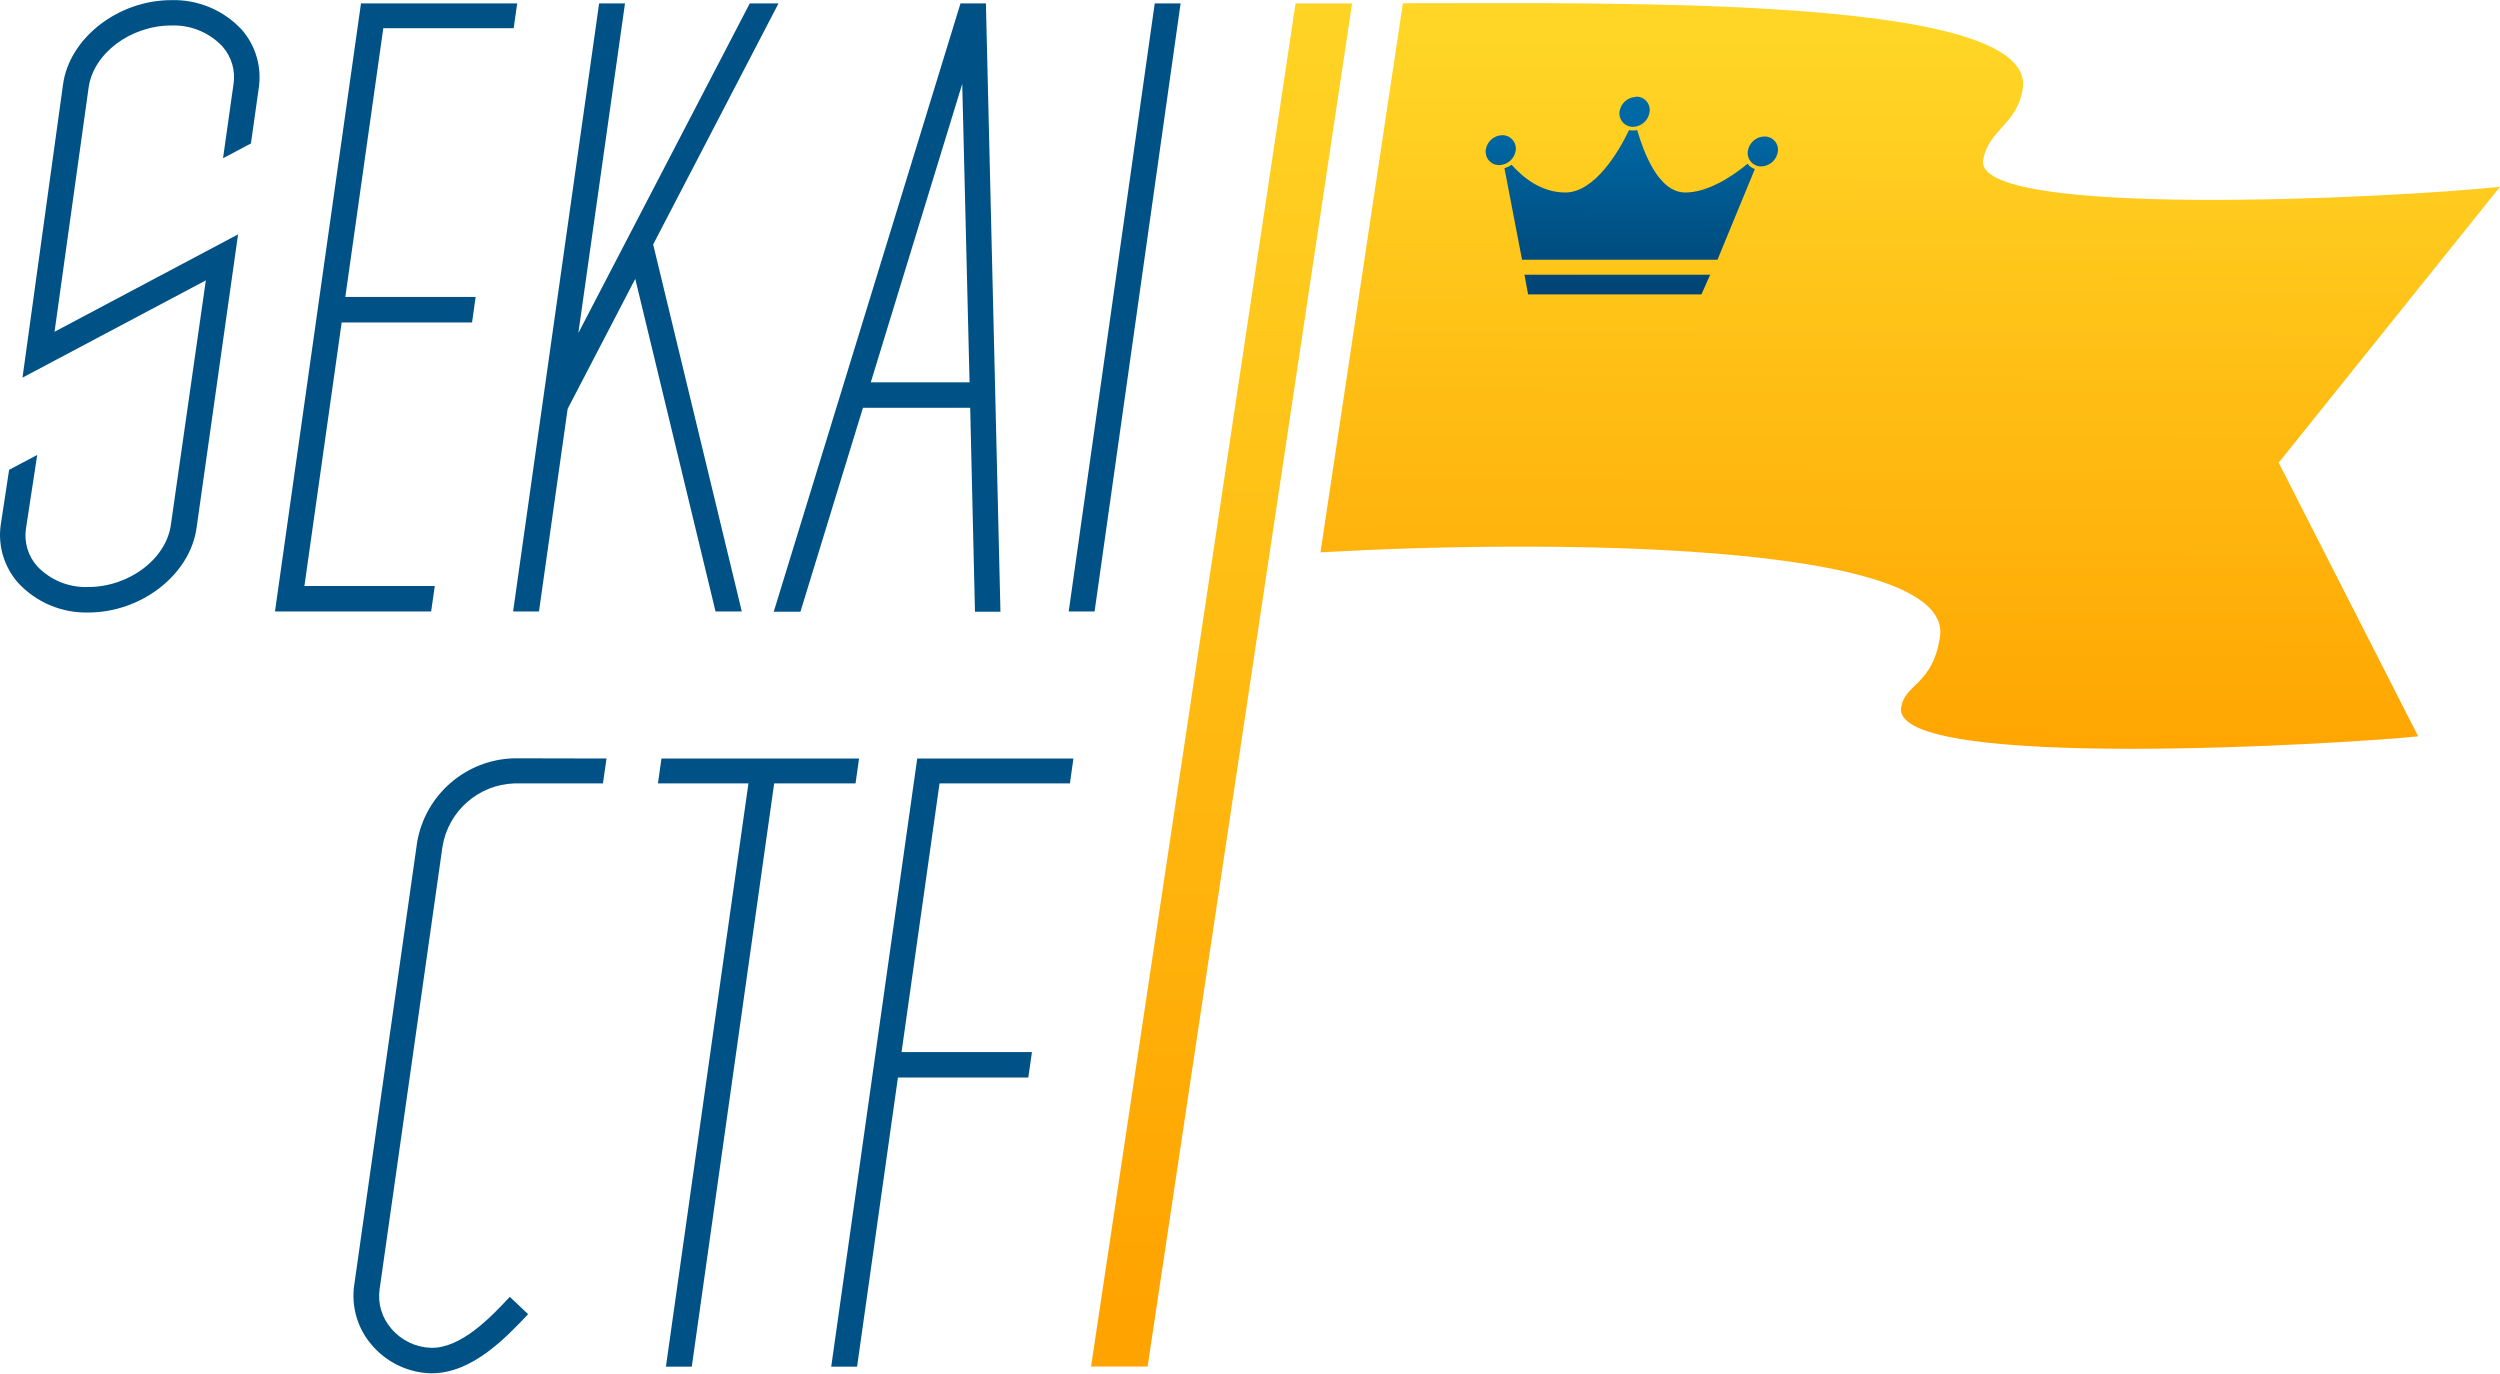
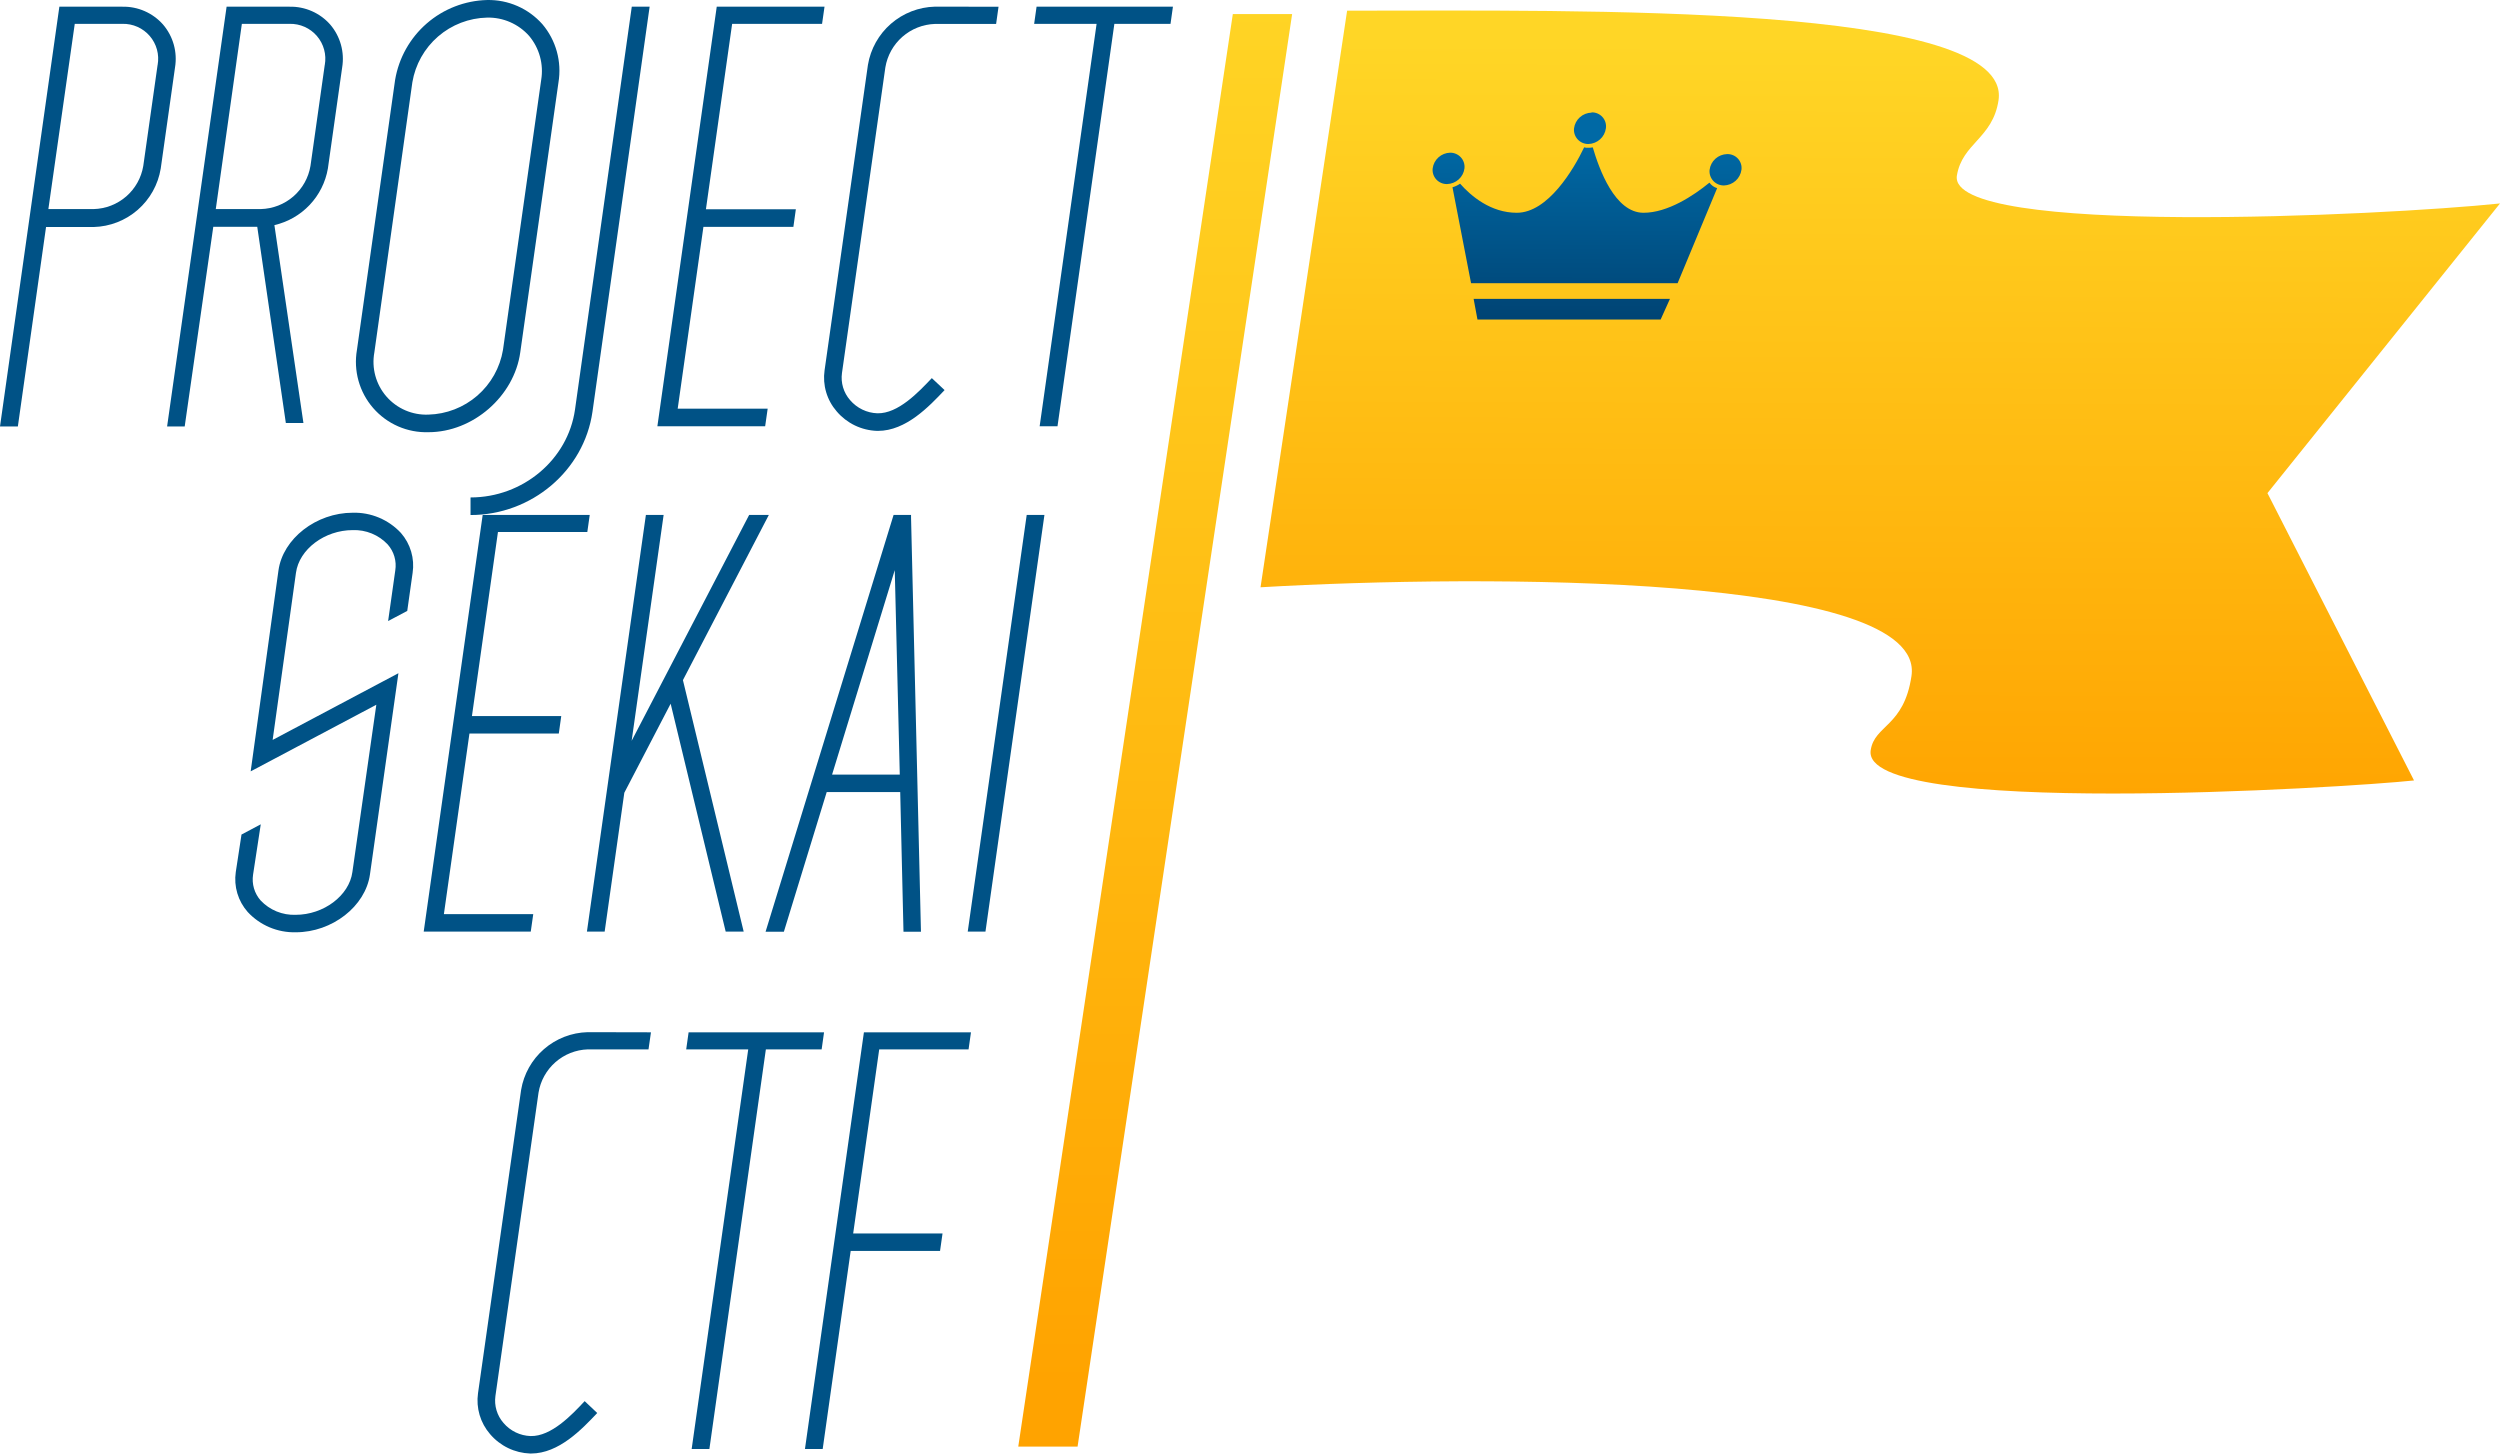
- <svg xmlns="http://www.w3.org/2000/svg" xmlns:xlink="http://www.w3.org/1999/xlink" viewBox="0 0 392.32 215.54">
+ <svg xmlns="http://www.w3.org/2000/svg" width="712" height="414" viewBox="0 0 712 414" fill="none">
+   <path d="M134.007 146.681V141.672C148.948 141.672 161.748 130.879 163.764 116.629L179.932 1.895H185.017L168.736 117.268C166.331 134.047 151.403 146.681 134.007 146.681Z" fill="#005286" />
+   <path d="M122.021 123.09C119.05 123.182 116.095 122.612 113.372 121.421C110.648 120.229 108.224 118.447 106.274 116.203C104.325 113.959 102.899 111.31 102.1 108.447C101.302 105.584 101.151 102.579 101.657 99.65L112.528 22.743C113.578 16.503 116.766 10.821 121.546 6.673C126.326 2.524 132.401 0.167 138.728 0.004C141.695 -0.057 144.639 0.527 147.358 1.716C150.076 2.905 152.503 4.671 154.471 6.891C156.388 9.154 157.791 11.806 158.582 14.664C159.373 17.522 159.535 20.518 159.055 23.445L148.171 100.351C146.431 112.885 134.683 123.09 122.021 123.09ZM138.728 5.013C133.588 5.126 128.649 7.03 124.762 10.394C120.875 13.759 118.285 18.375 117.438 23.445L106.617 100.351C106.209 102.57 106.306 104.852 106.9 107.029C107.495 109.205 108.572 111.219 110.052 112.923C111.532 114.626 113.376 115.974 115.448 116.867C117.52 117.76 119.767 118.175 122.021 118.082C127.149 117.949 132.071 116.038 135.944 112.675C139.817 109.312 142.4 104.708 143.25 99.65L154.133 22.743C154.496 20.531 154.376 18.267 153.782 16.106C153.187 13.944 152.132 11.937 150.689 10.222C149.192 8.538 147.348 7.2 145.282 6.301C143.217 5.401 140.981 4.962 138.728 5.013V5.013Z" fill="#005286" />
+   <path d="M234.124 6.791L234.825 1.895H209.201H205.056H204.129L187.221 121.4H188.724H192.294H217.918L218.632 116.391H193.008L200.334 64.603H225.958L226.659 59.594H201.048L208.512 6.791H234.124Z" fill="#005286" />
+   <path d="M334.053 1.895H295.216L294.527 6.791H312.311L296.092 121.4H301.177L317.371 6.791H333.364L334.053 1.895Z" fill="#005286" />
+   <path d="M266.273 1.895C261.661 2.012 257.233 3.731 253.751 6.756C250.268 9.781 247.947 13.924 247.186 18.474L234.838 105.473C234.539 107.556 234.693 109.679 235.29 111.697C235.886 113.715 236.911 115.581 238.294 117.168C239.717 118.844 241.475 120.203 243.455 121.159C245.435 122.114 247.594 122.644 249.791 122.715H250.042C258.032 122.715 264.632 115.74 269.016 111.095L265.384 107.689C261.551 111.733 255.778 117.844 249.879 117.706C248.392 117.655 246.933 117.295 245.594 116.648C244.255 116.001 243.065 115.082 242.101 113.95C241.183 112.902 240.501 111.668 240.104 110.332C239.706 108.997 239.601 107.591 239.797 106.211L252.146 19.212C252.703 15.831 254.415 12.748 256.991 10.488C259.567 8.227 262.847 6.93 266.273 6.816H283.694L284.382 1.92L266.273 1.895Z" fill="#005286" />
+   <path d="M46.439 6.992C44.992 5.352 43.205 4.047 41.202 3.169C39.199 2.291 37.028 1.86 34.842 1.908H16.907L0 121.463H5.085L13.113 64.653H26.689C31.309 64.531 35.742 62.802 39.226 59.765C42.709 56.728 45.025 52.572 45.775 48.012L49.846 19.212C50.203 17.05 50.084 14.836 49.496 12.725C48.907 10.614 47.864 8.657 46.439 6.992V6.992ZM44.886 18.474L40.803 47.273C40.24 50.638 38.524 53.703 35.949 55.942C33.374 58.181 30.1 59.454 26.689 59.544H13.776L21.291 6.791H34.879C36.352 6.757 37.813 7.051 39.158 7.65C40.504 8.25 41.699 9.141 42.657 10.259C43.616 11.377 44.315 12.694 44.702 14.114C45.09 15.535 45.157 17.024 44.898 18.474H44.886Z" fill="#005286" />
+   <path d="M94.043 6.992C92.596 5.352 90.809 4.047 88.806 3.169C86.803 2.291 84.632 1.86 82.446 1.908H64.536L47.591 121.463H52.601L60.742 64.59H73.266L81.406 120.461H86.416L78.15 64.114C81.991 63.226 85.485 61.224 88.194 58.36C90.903 55.496 92.707 51.896 93.379 48.012L97.449 19.212C97.807 17.05 97.688 14.836 97.099 12.725C96.511 10.614 95.468 8.657 94.043 6.992V6.992ZM92.49 18.474L88.42 47.273C87.852 50.638 86.133 53.702 83.556 55.94C80.979 58.178 77.705 59.452 74.293 59.544H61.455L68.882 6.791H82.483C83.956 6.757 85.417 7.051 86.762 7.65C88.108 8.25 89.303 9.141 90.261 10.259C91.22 11.377 91.918 12.694 92.306 14.114C92.694 15.535 92.761 17.024 92.502 18.474H92.49Z" fill="#005286" />
+   <path d="M351.109 4H368L306.891 412H290L351.109 4Z" fill="url(#paint0_linear_502_47)" />
+   <path d="M569.179 28.559C573.336 0.831 450.12 3.042 383.658 3.042L359 167.255C422.62 163.558 548.773 163.443 544.387 192.543C542.232 207.007 533.86 206.436 532.773 213.677C529.874 232.982 668.042 224.368 687.513 222.272L645.767 140.442L712 57.945C678.683 61.413 554.723 67.473 557.317 50.036C558.824 40.755 567.539 39.44 569.179 28.559Z" fill="url(#paint1_linear_502_47)" />
+   <path d="M495.966 48.353C495.803 49.563 495.212 50.676 494.299 51.494C493.386 52.312 492.21 52.782 490.979 52.821C490.404 52.827 489.835 52.712 489.308 52.484C488.781 52.256 488.309 51.92 487.923 51.498C487.537 51.075 487.246 50.577 487.068 50.035C486.891 49.493 486.831 48.92 486.894 48.353C487.049 47.141 487.638 46.023 488.553 45.204C489.467 44.384 490.648 43.916 491.881 43.885C492.459 43.866 493.035 43.973 493.568 44.197C494.1 44.42 494.578 44.757 494.966 45.182C495.355 45.607 495.646 46.111 495.818 46.658C495.991 47.206 496.041 47.784 495.966 48.353V48.353ZM412.994 43.486C411.765 43.521 410.589 43.991 409.678 44.81C408.767 45.63 408.181 46.744 408.026 47.954C407.961 48.521 408.018 49.095 408.194 49.639C408.371 50.182 408.662 50.682 409.048 51.105C409.435 51.528 409.908 51.864 410.437 52.091C410.965 52.318 411.536 52.431 412.112 52.422C413.342 52.39 414.52 51.922 415.432 51.102C416.344 50.282 416.928 49.165 417.079 47.954C417.142 47.386 417.082 46.811 416.903 46.268C416.725 45.724 416.432 45.225 416.044 44.802C415.655 44.38 415.181 44.044 414.652 43.817C414.123 43.59 413.551 43.477 412.975 43.486H412.994ZM453.272 32.078C452.039 32.109 450.858 32.577 449.944 33.396C449.029 34.216 448.44 35.333 448.285 36.546C448.222 37.112 448.282 37.686 448.459 38.228C448.637 38.77 448.928 39.268 449.314 39.69C449.7 40.113 450.172 40.449 450.699 40.677C451.226 40.905 451.795 41.02 452.37 41.014C453.602 40.979 454.78 40.51 455.694 39.691C456.608 38.872 457.198 37.757 457.357 36.546C457.441 35.972 457.398 35.386 457.229 34.831C457.061 34.275 456.772 33.763 456.383 33.33C455.993 32.897 455.513 32.553 454.976 32.324C454.438 32.095 453.857 31.985 453.272 32.002V32.078ZM419.688 85.125L420.781 91H472.95L475.597 85.125H419.688ZM486.817 52.042C482.291 55.749 474.945 60.598 468.078 60.598C459.908 60.598 455.458 48.22 453.617 41.965C453.189 42.058 452.75 42.097 452.313 42.079C451.925 42.108 451.536 42.069 451.162 41.965C448.189 48.22 440.862 60.598 431.982 60.598C424.598 60.598 418.978 55.882 415.833 52.308C415.175 52.77 414.442 53.118 413.665 53.335L418.959 80.657H477.783L489.042 53.582C488.163 53.33 487.398 52.786 486.875 52.042H486.817Z" fill="url(#paint2_linear_502_47)" />
+   <path d="M292.404 146.659L275.612 265.316H280.662L297.454 146.659H292.404Z" fill="#005286" />
+   <path d="M84.228 265.515C81.667 265.576 79.123 265.092 76.764 264.095C74.405 263.098 72.285 261.611 70.545 259.733C69.185 258.197 68.177 256.384 67.591 254.419C67.004 252.454 66.854 250.385 67.149 248.356L68.779 237.675L74.264 234.766L72.075 249.089C71.872 250.402 71.96 251.743 72.334 253.017C72.708 254.292 73.359 255.468 74.239 256.463C75.512 257.811 77.058 258.872 78.775 259.576C80.49 260.279 82.337 260.608 84.19 260.541V260.541C92.176 260.541 99.453 255.083 100.361 248.356L107.177 200.709L71.391 219.683L79.302 162.487C80.546 153.411 90.061 146.025 100.448 146.025C103.015 145.954 105.567 146.43 107.935 147.423C110.303 148.416 112.432 149.902 114.18 151.782C115.528 153.321 116.524 155.134 117.1 157.097C117.676 159.059 117.817 161.124 117.514 163.146L115.984 173.989L110.536 176.873L112.576 162.45C112.784 161.134 112.697 159.788 112.323 158.508C111.949 157.229 111.296 156.049 110.411 155.052C109.138 153.704 107.592 152.642 105.876 151.939C104.16 151.236 102.314 150.907 100.46 150.974V150.974C92.475 150.974 85.198 156.432 84.29 163.146L77.648 210.731L113.471 191.732L105.361 249.052C104.08 258.129 94.602 265.515 84.228 265.515Z" fill="#005286" />
+   <path d="M218.965 146.659H213.355L179.895 210.98L189 146.659H183.95L167.157 265.316H172.207L177.805 225.776L191.002 200.411L206.675 265.316H211.8L194.498 193.696L218.965 146.659Z" fill="#005286" />
+   <path d="M257.314 265.365H262.29L259.466 147.355V146.659H254.49L218.032 265.365H223.244L235.447 225.577H256.381L257.314 265.365ZM236.977 220.603L254.826 162.375L256.257 220.603H236.977Z" fill="#005286" />
+   <path d="M167.269 151.508L167.953 146.659H142.503H138.386H137.466L120.673 265.316H122.166H125.723H151.161L151.87 260.342H126.42L133.697 208.916H159.147L159.843 203.942H134.406L141.819 151.508H167.269Z" fill="#005286" />
+   <path d="M275.848 298.862L276.532 294.001H251.095H246.965H246.044L229.252 412.67H234.302L242.275 356.257H267.725L268.434 351.284H242.984L250.398 298.862H275.848Z" fill="#005286" />
+   <path d="M234.688 294.001H196.115L195.431 298.862H213.094L196.986 412.67H202.036L218.119 298.862H234.004L234.688 294.001Z" fill="#005286" />
+   <path d="M167.356 293.963C162.779 294.08 158.385 295.785 154.928 298.787C151.471 301.788 149.167 305.899 148.412 310.413L136.135 396.804C135.844 398.875 136 400.983 136.592 402.989C137.184 404.994 138.199 406.849 139.568 408.43C140.983 410.097 142.731 411.45 144.699 412.403C146.668 413.355 148.814 413.887 150.999 413.963H151.236C159.184 413.963 165.739 407.025 170.093 402.424L166.511 399.042C162.779 403.058 156.97 409.126 151.124 408.989C149.647 408.94 148.197 408.583 146.867 407.94C145.537 407.298 144.356 406.385 143.399 405.259C142.485 404.217 141.806 402.99 141.409 401.662C141.012 400.333 140.906 398.935 141.098 397.563L153.375 311.172C153.928 307.817 155.627 304.756 158.183 302.512C160.739 300.268 163.994 298.978 167.394 298.862H184.696L185.393 294.001L167.356 293.963Z" fill="#005286" />
  <defs>
-     <style>.cls-1{fill:url(#linear-gradient);}.cls-2{fill:url(#linear-gradient-2);}.cls-3{fill:url(#linear-gradient-3);}.cls-4{fill:#005286;}</style>
-     <linearGradient id="linear-gradient" x1="-7408.43" y1="8777.01" x2="-7408.43" y2="8560.69" gradientTransform="matrix(1, 0, 0.15, -0.99, 6314.31, 8680.44)" gradientUnits="userSpaceOnUse">
-       <stop offset="0" stop-color="#ffd626" />
-       <stop offset="1" stop-color="#ffa300" />
+     <linearGradient id="paint0_linear_502_47" x1="387.522" y1="-13.794" x2="387.522" y2="394.657" gradientUnits="userSpaceOnUse">
+       <stop stop-color="#FFD626" />
+       <stop offset="1" stop-color="#FFA300" />
    </linearGradient>
-     <linearGradient id="linear-gradient-2" x1="1420.89" y1="3811.18" x2="1420.49" y2="3694.17" gradientTransform="matrix(1, 0, 0, -1, -1108.07, 3816.51)" xlink:href="#linear-gradient" />
-     <linearGradient id="linear-gradient-3" x1="1377.13" y1="3796.65" x2="1377.02" y2="3765.62" gradientTransform="matrix(1, 0, 0, -1, -1108.07, 3816.51)" gradientUnits="userSpaceOnUse">
-       <stop offset="0" stop-color="#0069a5" />
-       <stop offset="1" stop-color="#003d6b" />
+     <linearGradient id="paint1_linear_502_47" x1="560.387" y1="12.227" x2="559.626" y2="235.212" gradientUnits="userSpaceOnUse">
+       <stop stop-color="#FFD626" />
+       <stop offset="1" stop-color="#FFA300" />
+     </linearGradient>
+     <linearGradient id="paint2_linear_502_47" x1="476.901" y1="40.919" x2="476.694" y2="99.917" gradientUnits="userSpaceOnUse">
+       <stop stop-color="#0069A5" />
+       <stop offset="1" stop-color="#003D6B" />
    </linearGradient>
  </defs>
-   <g id="SEKAI_CTF_Wide_Black" data-name="SEKAI CTF Wide Black">
-     <polygon class="cls-1" points="203.31 0.53 212.18 0.53 180.09 214.45 171.22 214.45 203.31 0.53" />
-     <path class="cls-2" d="M317.43,13.9C319.61-.65,255,.51,220.15.51L207.22,86.68c33.36-1.94,99.51-2,97.21,13.27-1.13,7.59-5.52,7.29-6.09,11.09-1.52,10.13,70.93,5.61,81.14,4.51L357.59,72.61l34.73-43.29c-17.47,1.82-82.47,5-81.11-4.15C312,20.3,316.57,19.61,317.43,13.9Z" />
-     <path class="cls-3" d="M279,23.77a2.71,2.71,0,0,1-2.6,2.35,2.12,2.12,0,0,1-2.13-2.35,2.69,2.69,0,0,1,2.6-2.35A2.08,2.08,0,0,1,279,23.77Zm-43.26-2.56a2.69,2.69,0,0,0-2.59,2.35,2.11,2.11,0,0,0,2.13,2.35,2.68,2.68,0,0,0,2.59-2.35A2.12,2.12,0,0,0,235.73,21.21Zm21-6a2.69,2.69,0,0,0-2.6,2.35,2.12,2.12,0,0,0,2.13,2.35,2.7,2.7,0,0,0,2.6-2.35A2.09,2.09,0,0,0,256.74,15.17ZM239.23,43.11l.57,3.09H267l1.38-3.09Zm35-17.4c-2.36,1.95-6.19,4.5-9.77,4.5-4.26,0-6.58-6.51-7.54-9.8a2.65,2.65,0,0,1-.68.06,1.73,1.73,0,0,1-.6-.06c-1.55,3.29-5.37,9.8-10,9.8-3.85,0-6.78-2.48-8.42-4.36a3.68,3.68,0,0,1-1.13.54l2.76,14.37h30.67l5.87-14.24a2.08,2.08,0,0,1-1.13-.81Z" />
-     <polygon class="cls-4" points="181.21 0.53 167.71 95.96 171.77 95.96 185.27 0.53 181.21 0.53" />
-     <path class="cls-4" d="M13.85,96.12h0a14.52,14.52,0,0,1-11-4.65A11.34,11.34,0,0,1,.12,82.32l1.31-8.59,4.41-2.34L4.08,82.91a7.27,7.27,0,0,0,1.74,5.93,10.48,10.48,0,0,0,8,3.28h0c6.42,0,12.27-4.39,13-9.8L32.3,44,3.53,59.26l6.36-46c1-7.3,8.65-13.24,17-13.24h0A14.52,14.52,0,0,1,37.93,4.65a11.33,11.33,0,0,1,2.68,9.14l-1.23,8.72L35,24.83l1.64-11.6a7.26,7.26,0,0,0-1.74-5.95,10.48,10.48,0,0,0-8-3.28h0c-6.42,0-12.27,4.39-13,9.79L8.56,52.06l28.8-15.28-6.52,46.1C29.81,90.18,22.19,96.12,13.85,96.12Z" />
-     <polygon class="cls-4" points="122.17 0.53 117.66 0.53 90.76 52.26 98.08 0.53 94.02 0.53 80.52 95.96 84.58 95.96 89.08 64.16 99.69 43.76 112.29 95.96 116.41 95.96 102.5 38.36 122.17 0.53" />
-     <path class="cls-4" d="M153,96h4L154.73,1.09h0V.53h-4L121.42,96h4.19l9.81-32h16.83ZM136.65,60,151,13.17,152.15,60Z" />
-     <polygon class="cls-4" points="80.61 4.43 81.16 0.53 60.7 0.53 57.39 0.53 56.65 0.53 43.15 95.96 44.35 95.96 47.21 95.96 67.66 95.96 68.23 91.96 47.77 91.96 53.62 50.6 74.08 50.6 74.64 46.6 54.19 46.6 60.15 4.43 80.61 4.43" />
-     <polygon class="cls-4" points="167.9 122.94 168.45 119.03 148 119.03 144.68 119.03 143.94 119.03 130.44 214.47 134.5 214.47 140.91 169.1 161.37 169.1 161.94 165.1 141.48 165.1 147.44 122.94 167.9 122.94" />
-     <polygon class="cls-4" points="134.81 119.03 103.8 119.03 103.25 122.94 117.45 122.94 104.5 214.47 108.56 214.47 121.49 122.94 134.26 122.94 134.81 119.03" />
-     <path class="cls-4" d="M80.68,119a15.85,15.85,0,0,0-15.23,13.23l-9.87,69.48a11.78,11.78,0,0,0,2.76,9.35,12.63,12.63,0,0,0,9.19,4.45h.19c6.39,0,11.66-5.58,15.16-9.28L80,203.51c-3,3.23-7.67,8.11-12.37,8a8.52,8.52,0,0,1-6.21-3,7.76,7.76,0,0,1-1.85-6.19l9.87-69.48a11.83,11.83,0,0,1,11.27-9.9l13.91,0,.56-3.91Z" />
-   </g>
</svg>
